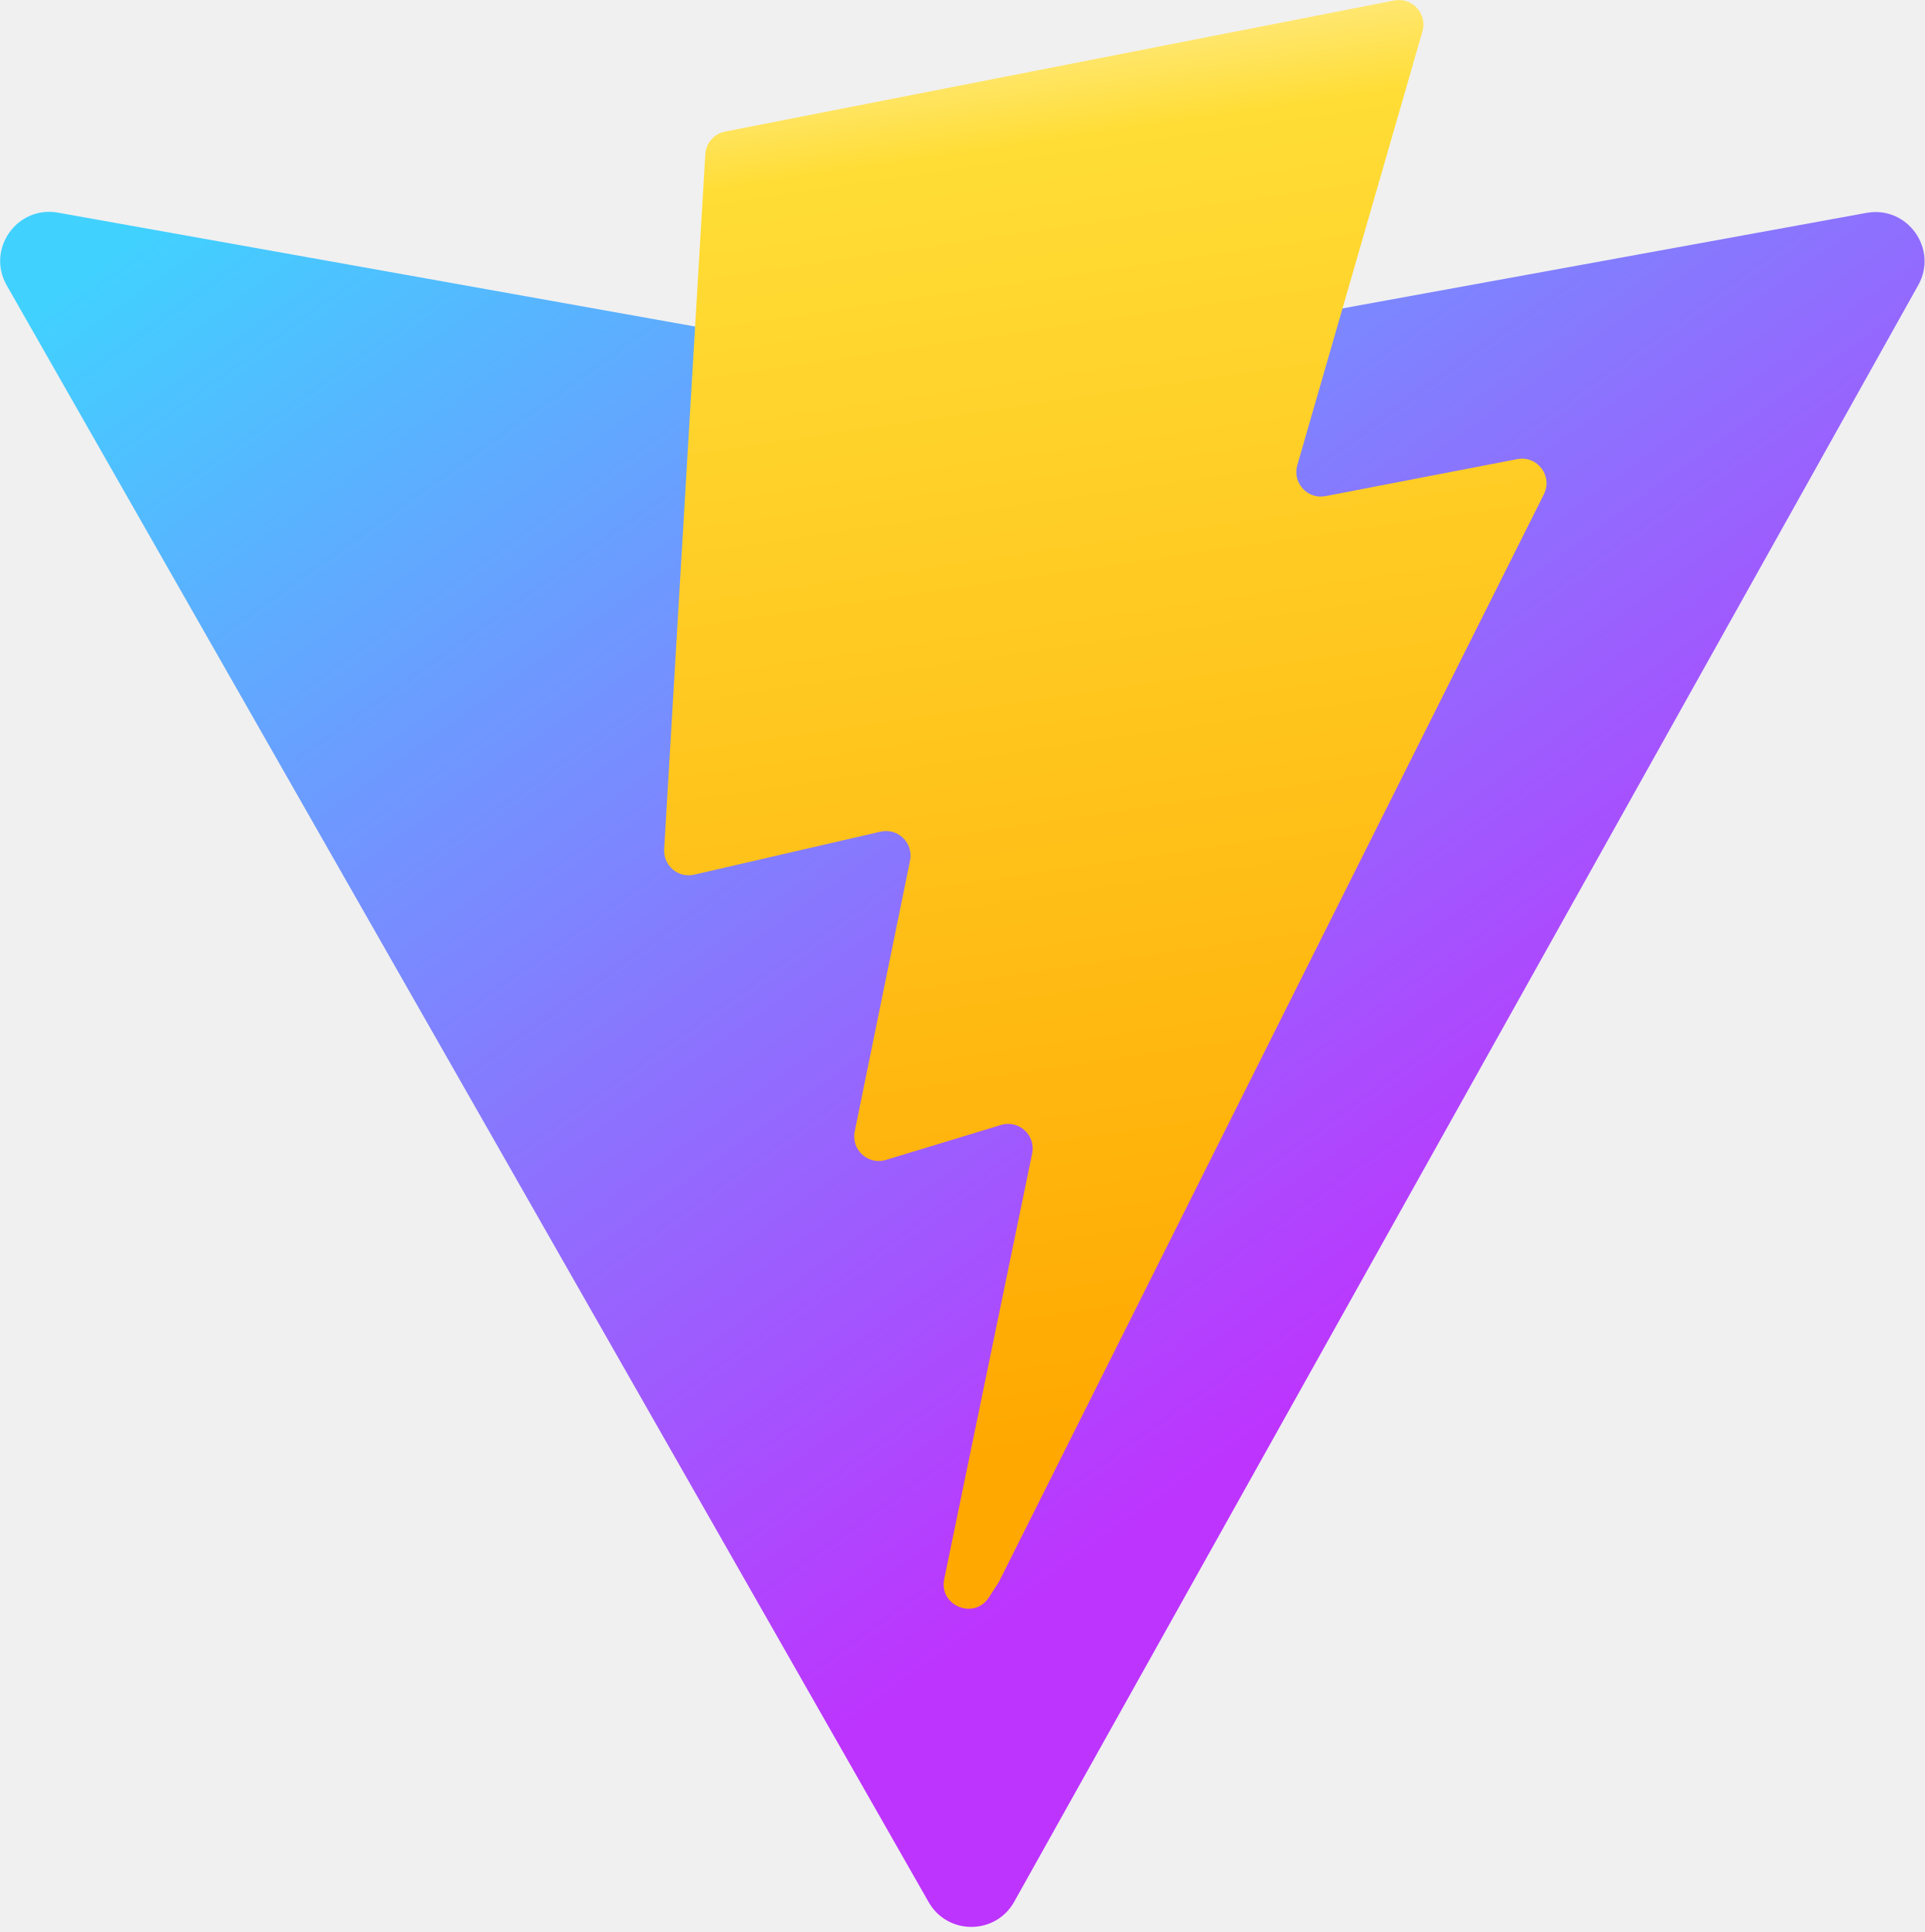
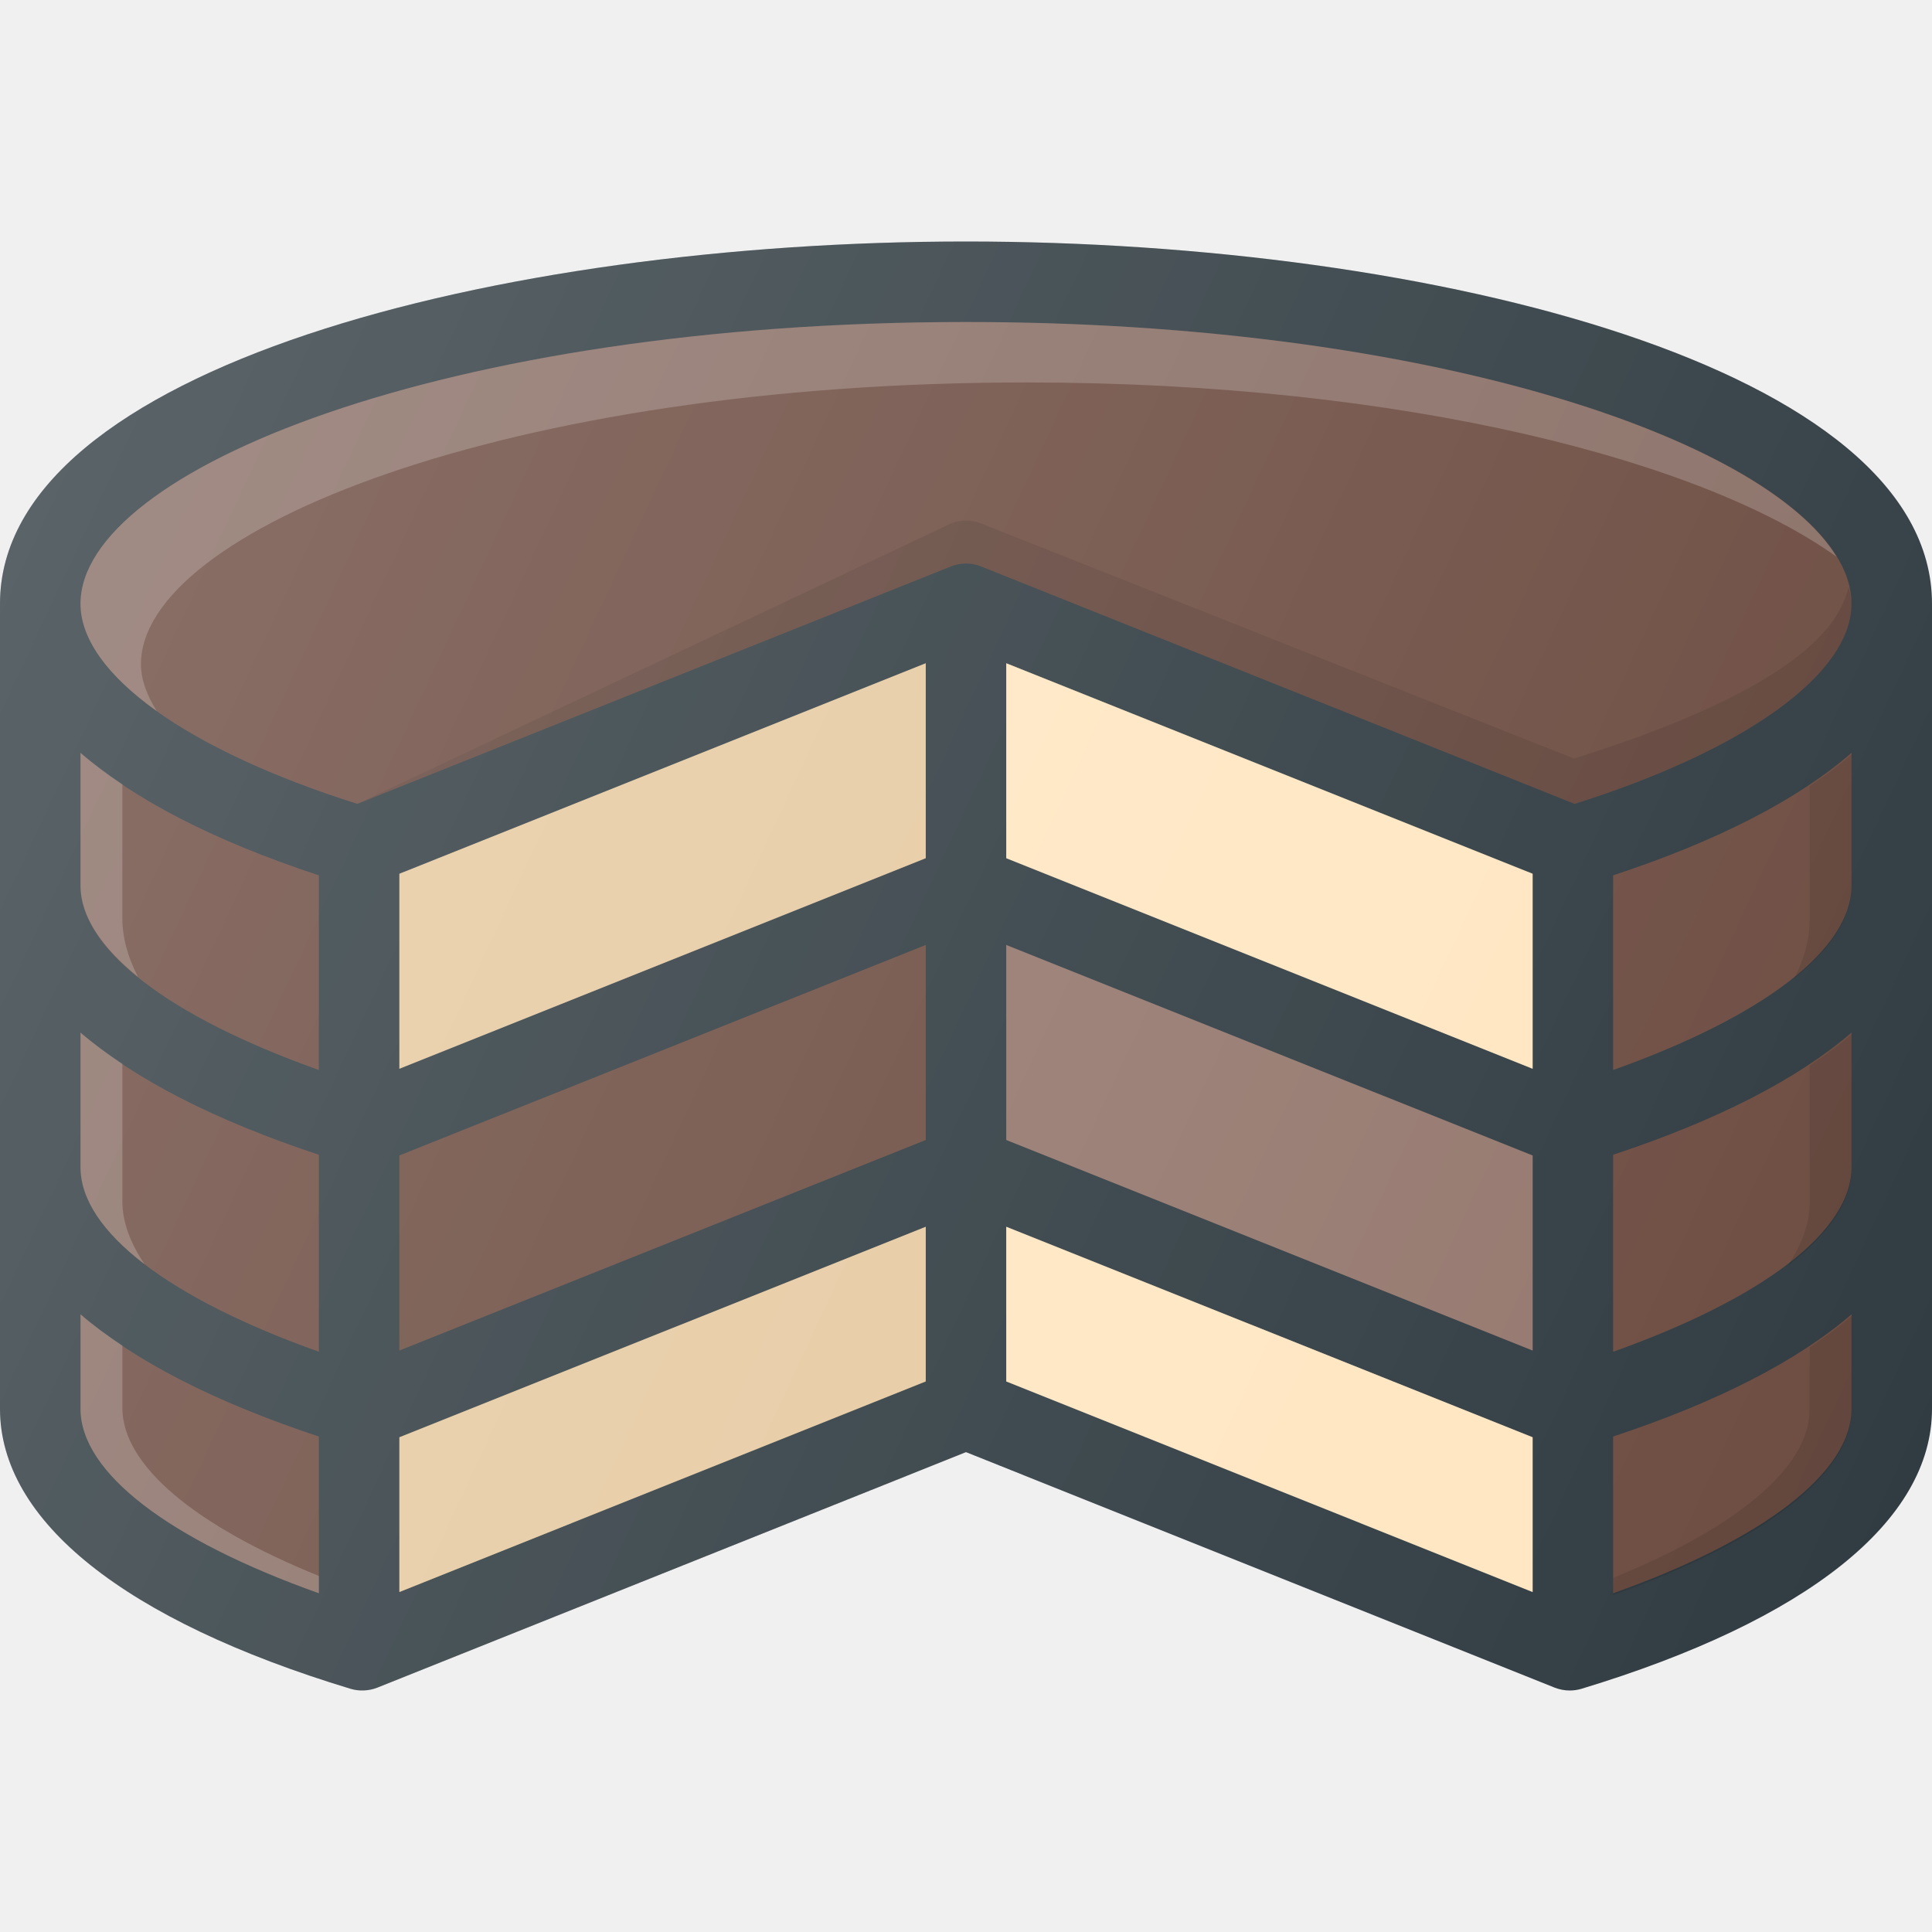
- <svg xmlns="http://www.w3.org/2000/svg" aria-hidden="true" role="img" class="iconify iconify--logos" width="31.88" height="32" preserveAspectRatio="xMidYMid meet" viewBox="0 0 256 257">
-   <defs>
-     <linearGradient id="IconifyId1813088fe1fbc01fb466" x1="-.828%" x2="57.636%" y1="7.652%" y2="78.411%">
-       <stop offset="0%" stop-color="#41D1FF" />
-       <stop offset="100%" stop-color="#BD34FE" />
+ <svg xmlns="http://www.w3.org/2000/svg" version="1.1" id="Layer_1" x="0px" y="0px" viewBox="0 0 24 24" enable-background="new 0 0 24 24" xml:space="preserve">
+   <g>
+     <path fill="#303C42" d="M12,3C6.183,3,0,4.577,0,7.5v10c0,1.393,1.547,2.628,4.355,3.479   c0.107,0.032,0.226,0.027,0.331-0.014L12,18.039l7.314,2.926   C19.374,20.988,19.437,21,19.5,21c0.049,0,0.098-0.007,0.145-0.021   C22.453,20.128,24,18.893,24,17.5v-10C24,4.577,17.817,3,12,3z" />
+     <path fill="#6D4C41" d="M12,4c6.482,0,11,1.845,11,3.5c0,0.869-1.313,1.815-3.439,2.486   l-7.375-2.95C12.126,7.012,12.063,7,12,7s-0.126,0.012-0.186,0.036l-7.375,2.95   C2.313,9.315,1,8.369,1,7.5C1,5.845,5.518,4,12,4z" />
+     <path opacity="0.1" d="M4.439,9.986l7.375-2.95C11.874,7.012,11.937,7,12,7   s0.126,0.012,0.186,0.036l7.375,2.95C21.687,9.315,23,8.369,23,7.5   c0-0.07-0.019-0.142-0.036-0.213c-0.177,0.814-1.441,1.515-3.411,2.136   l-7.367-2.921C12.126,6.478,12.063,6.467,12,6.467s-0.126,0.012-0.186,0.036   L4.439,9.986" />
+     <path opacity="0.2" fill="#FFFFFF" d="M1.751,8.251c0-1.655,4.518-3.5,11-3.5   c4.742,0,8.424,0.988,10.064,2.166C21.915,5.44,17.727,4,12,4C5.518,4,1,5.845,1,7.5   c0,0.44,0.339,0.899,0.947,1.333C1.825,8.638,1.751,8.442,1.751,8.251z" />
+     <polygon fill="#795548" points="4.961,14.354 11.5,11.739 11.5,14.161 4.961,16.777  " />
+     <polygon fill="#795548" points="12.5,11.739 19.039,14.354 19.039,16.777 12.5,14.161  " />
+     <polygon fill="#FFE0B2" points="19.039,13.277 12.5,10.661 12.5,8.239 19.039,10.854  " />
+     <polygon fill="#FFE0B2" points="11.5,10.661 4.961,13.277 4.961,10.854 11.5,8.239  " />
+     <polygon fill="#FFE0B2" points="4.961,17.854 11.5,15.239 11.5,17.161 4.961,19.777  " />
+     <polygon opacity="0.1" points="4.961,14.354 11.5,11.739 11.5,14.161 4.961,16.777  " />
+     <polygon opacity="0.1" points="11.5,10.661 4.961,13.277 4.961,10.854 11.5,8.239  " />
+     <polygon opacity="0.1" points="4.961,17.854 11.5,15.239 11.5,17.161 4.961,19.777  " />
+     <polygon fill="#FFE0B2" points="12.5,15.239 19.039,17.854 19.039,19.777 12.5,17.161  " />
+     <polygon opacity="0.2" fill="#FFFFFF" points="12.5,11.739 19.039,14.354 19.039,16.777 12.5,14.161  " />
+     <polygon opacity="0.2" fill="#FFFFFF" points="19.039,13.277 12.5,10.661 12.5,8.239 19.039,10.854  " />
+     <polygon opacity="0.2" fill="#FFFFFF" points="12.5,15.239 19.039,17.854 19.039,19.777 12.5,17.161  " />
+     <path fill="#6D4C41" d="M1,9.352c0.668,0.582,1.667,1.096,2.961,1.522v2.418   C2.099,12.629,1,11.794,1,11V9.352z" />
+     <path fill="#6D4C41" d="M1,12.827c0.668,0.577,1.667,1.09,2.961,1.518v2.447   C2.099,16.129,1,15.294,1,14.5V12.827z" />
+     <path fill="#6D4C41" d="M1,17.5v-1.173c0.668,0.577,1.667,1.09,2.961,1.518v1.947   C2.099,19.129,1,18.294,1,17.5z" />
+     <path opacity="0.2" fill="#FFFFFF" d="M1.52,11.404V9.743C1.331,9.616,1.154,9.486,1,9.352V11   c0,0.377,0.255,0.763,0.714,1.135C1.587,11.891,1.52,11.646,1.52,11.404z" />
+     <path opacity="0.2" fill="#FFFFFF" d="M1.52,14.925v-1.71C1.33,13.089,1.154,12.96,1,12.827   V14.5c0,0.4,0.28,0.81,0.795,1.204C1.621,15.444,1.52,15.183,1.52,14.925z" />
+     <path opacity="0.2" fill="#FFFFFF" d="M1.52,17.489v-0.774C1.33,16.589,1.154,16.46,1,16.327   V17.5c0,0.794,1.099,1.629,2.961,2.292v-0.215   C2.42,18.951,1.52,18.204,1.52,17.489z" />
+     <path fill="#6D4C41" d="M20.039,19.792v-1.947C21.333,17.417,22.332,16.904,23,16.327V17.5   C23,18.294,21.901,19.129,20.039,19.792z" />
+     <path fill="#6D4C41" d="M20.039,16.792v-2.447C21.333,13.917,22.332,13.404,23,12.827V14.5   C23,15.294,21.901,16.129,20.039,16.792z" />
+     <path fill="#6D4C41" d="M20.039,13.292v-2.418C21.333,10.448,22.332,9.934,23,9.352V11   C23,11.794,21.901,12.629,20.039,13.292z" />
+     <path opacity="0.1" d="M22.48,11.427V9.766C22.669,9.639,22.846,9.51,23,9.375v1.648   c0,0.377-0.255,0.763-0.714,1.135C22.413,11.914,22.48,11.669,22.48,11.427z" />
+     <path opacity="0.1" d="M22.48,14.948v-1.71C22.67,13.112,22.846,12.983,23,12.85v1.673   c0,0.4-0.28,0.81-0.795,1.204C22.379,15.468,22.48,15.206,22.48,14.948z" />
+     <path opacity="0.1" d="M22.48,17.512v-0.774C22.67,16.612,22.846,16.483,23,16.35v1.173   c0,0.794-1.099,1.629-2.961,2.292v-0.215   C21.58,18.975,22.48,18.227,22.48,17.512z" />
+     <linearGradient id="SVGID_1_" gradientUnits="userSpaceOnUse" x1="0.063" y1="6.911" x2="23.942" y2="18.046">
+       <stop offset="0" style="stop-color:#FFFFFF;stop-opacity:0.2" />
+       <stop offset="1" style="stop-color:#FFFFFF;stop-opacity:0" />
    </linearGradient>
-     <linearGradient id="IconifyId1813088fe1fbc01fb467" x1="43.376%" x2="50.316%" y1="2.242%" y2="89.03%">
-       <stop offset="0%" stop-color="#FFEA83" />
-       <stop offset="8.333%" stop-color="#FFDD35" />
-       <stop offset="100%" stop-color="#FFA800" />
-     </linearGradient>
-   </defs>
-   <path fill="url(#IconifyId1813088fe1fbc01fb466)" d="M255.153 37.938L134.897 252.976c-2.483 4.44-8.862 4.466-11.382.048L.875 37.958c-2.746-4.814 1.371-10.646 6.827-9.67l120.385 21.517a6.537 6.537 0 0 0 2.322-.004l117.867-21.483c5.438-.991 9.574 4.796 6.877 9.62Z" />
-   <path fill="url(#IconifyId1813088fe1fbc01fb467)" d="M185.432.063L96.44 17.501a3.268 3.268 0 0 0-2.634 3.014l-5.474 92.456a3.268 3.268 0 0 0 3.997 3.378l24.777-5.718c2.318-.535 4.413 1.507 3.936 3.838l-7.361 36.047c-.495 2.426 1.782 4.5 4.151 3.78l15.304-4.649c2.372-.72 4.652 1.36 4.15 3.788l-11.698 56.621c-.732 3.542 3.979 5.473 5.943 2.437l1.313-2.028l72.516-144.72c1.215-2.423-.88-5.186-3.54-4.672l-25.505 4.922c-2.396.462-4.435-1.77-3.759-4.114l16.646-57.705c.677-2.35-1.37-4.583-3.769-4.113Z" />
+     <path fill="url(#SVGID_1_)" d="M12,3C6.183,3,0,4.577,0,7.5v10c0,1.393,1.547,2.628,4.355,3.479   c0.107,0.032,0.226,0.027,0.331-0.014L12,18.039l7.314,2.926   C19.374,20.988,19.437,21,19.5,21c0.049,0,0.098-0.007,0.145-0.021   C22.453,20.128,24,18.893,24,17.5v-10C24,4.577,17.817,3,12,3z" />
+   </g>
+   <g>
+ </g>
+   <g>
+ </g>
+   <g>
+ </g>
+   <g>
+ </g>
+   <g>
+ </g>
+   <g>
+ </g>
+   <g>
+ </g>
+   <g>
+ </g>
+   <g>
+ </g>
+   <g>
+ </g>
+   <g>
+ </g>
+   <g>
+ </g>
+   <g>
+ </g>
+   <g>
+ </g>
+   <g>
+ </g>
</svg>
